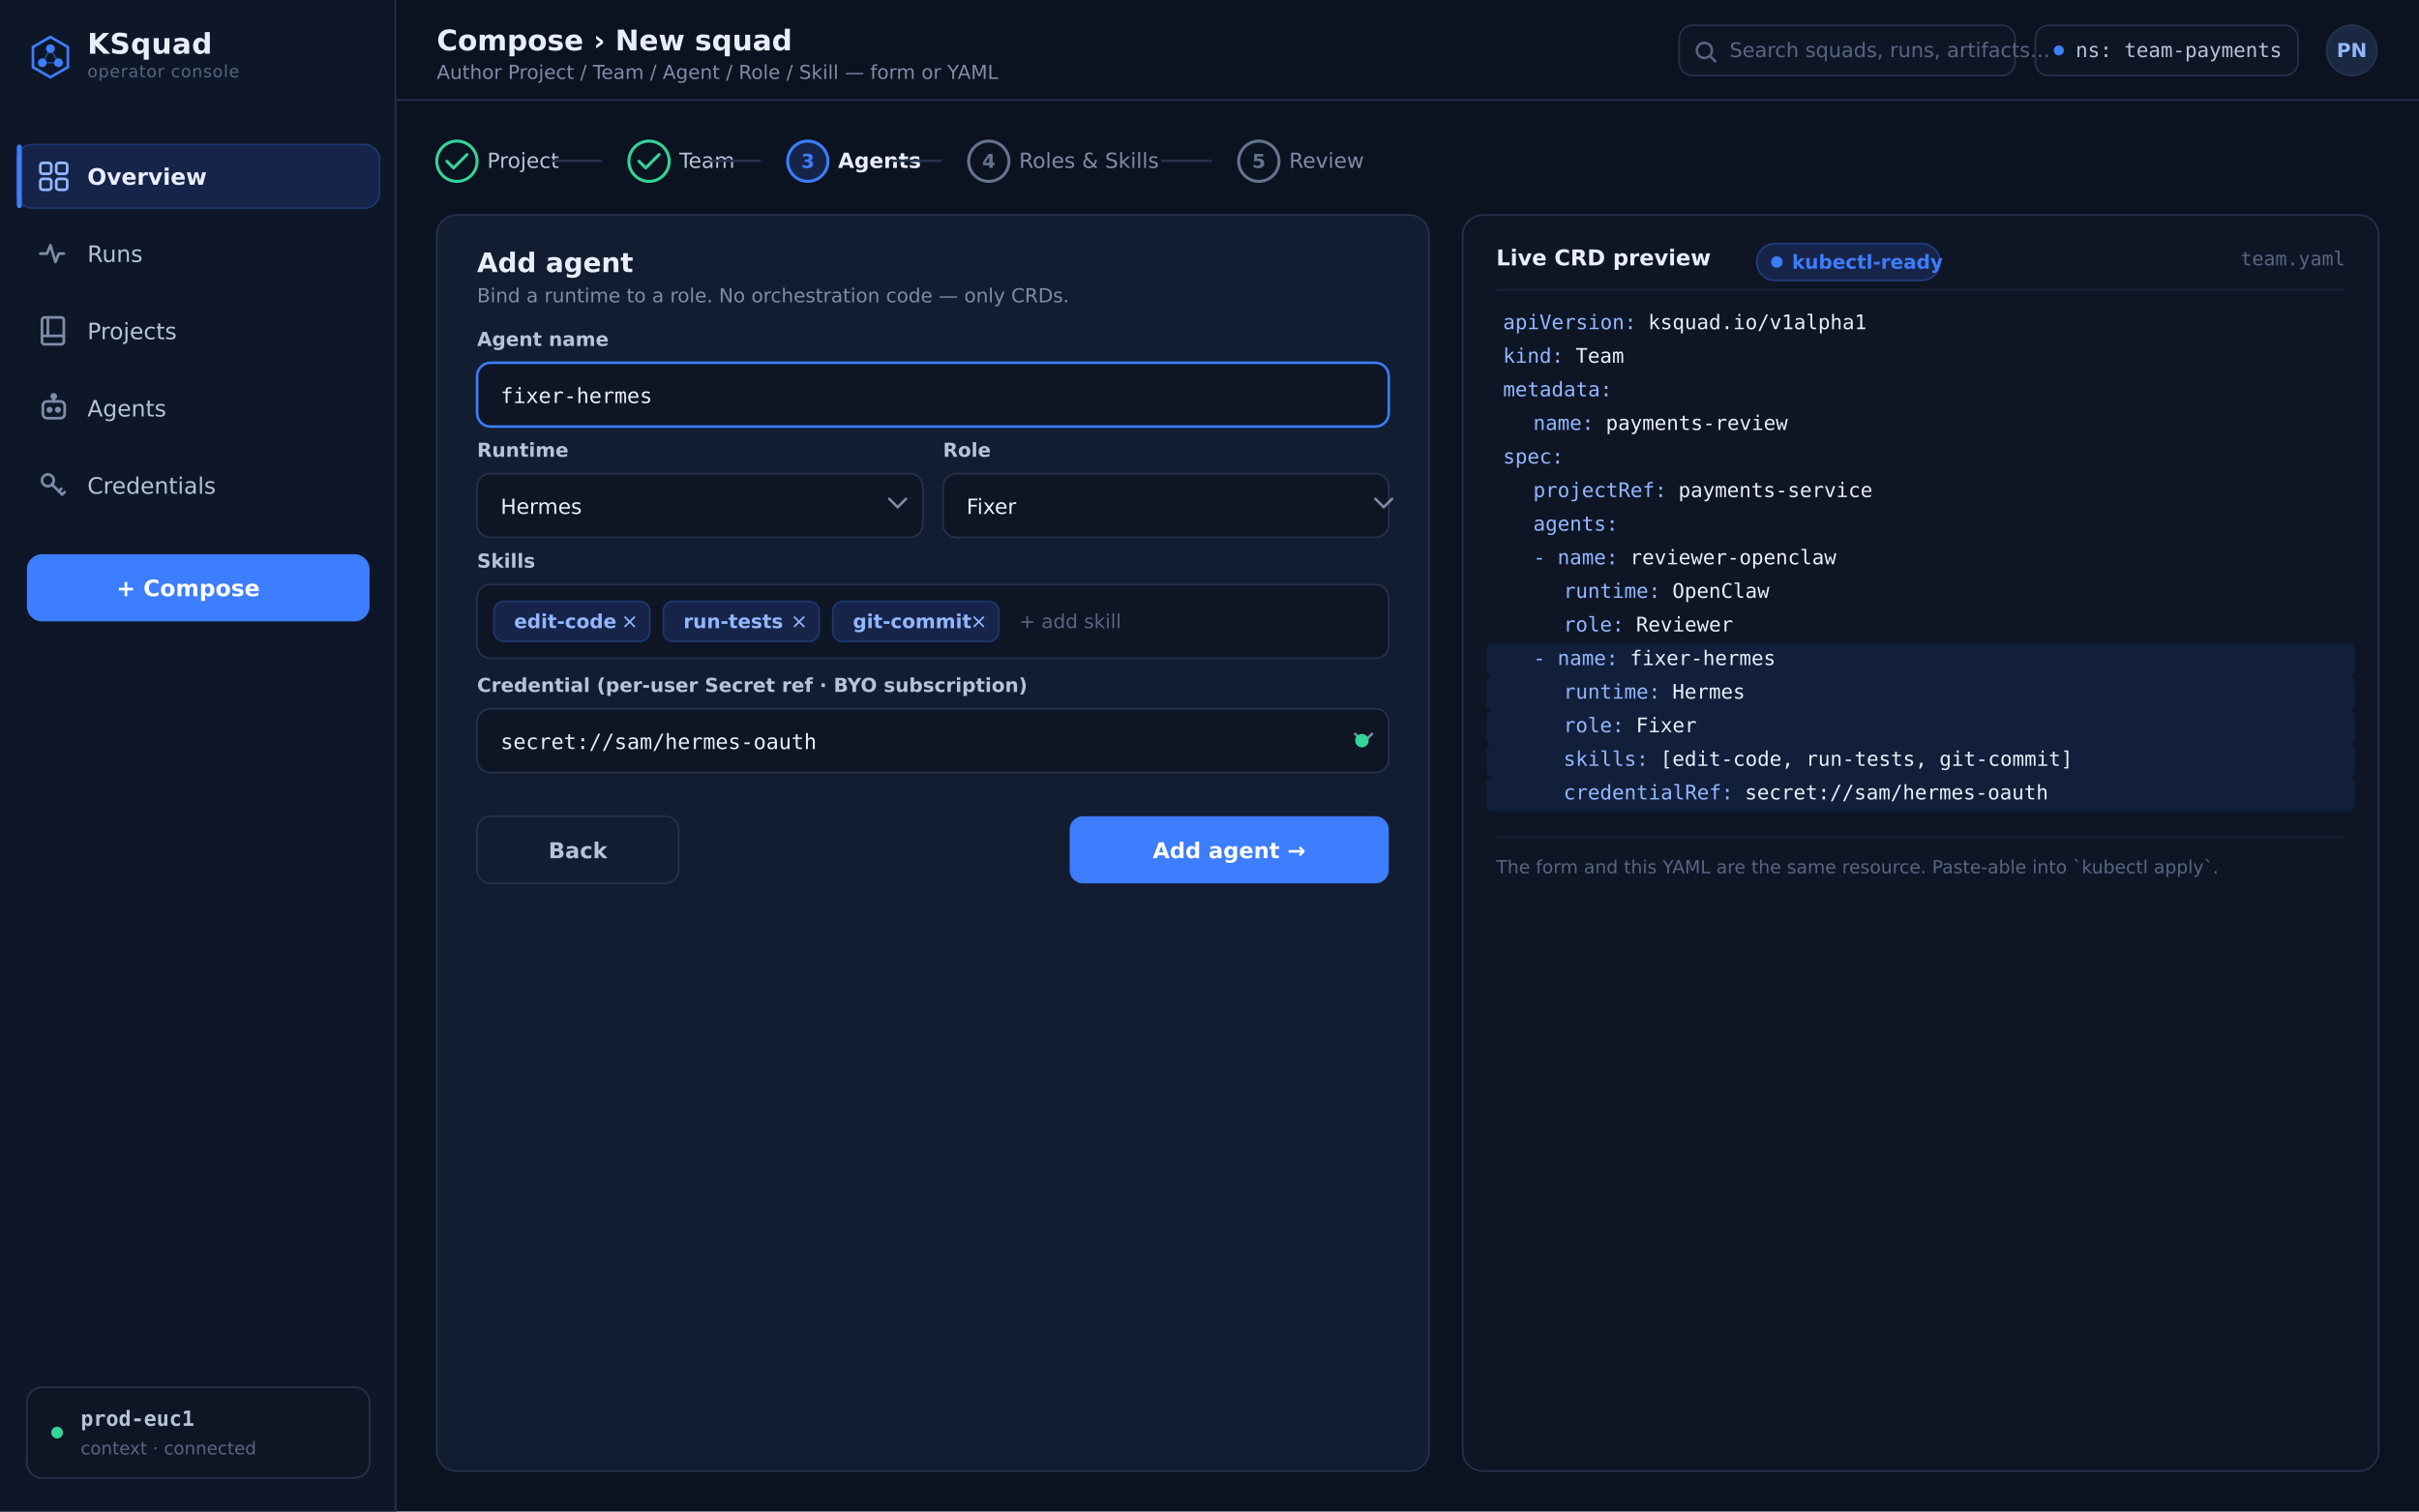
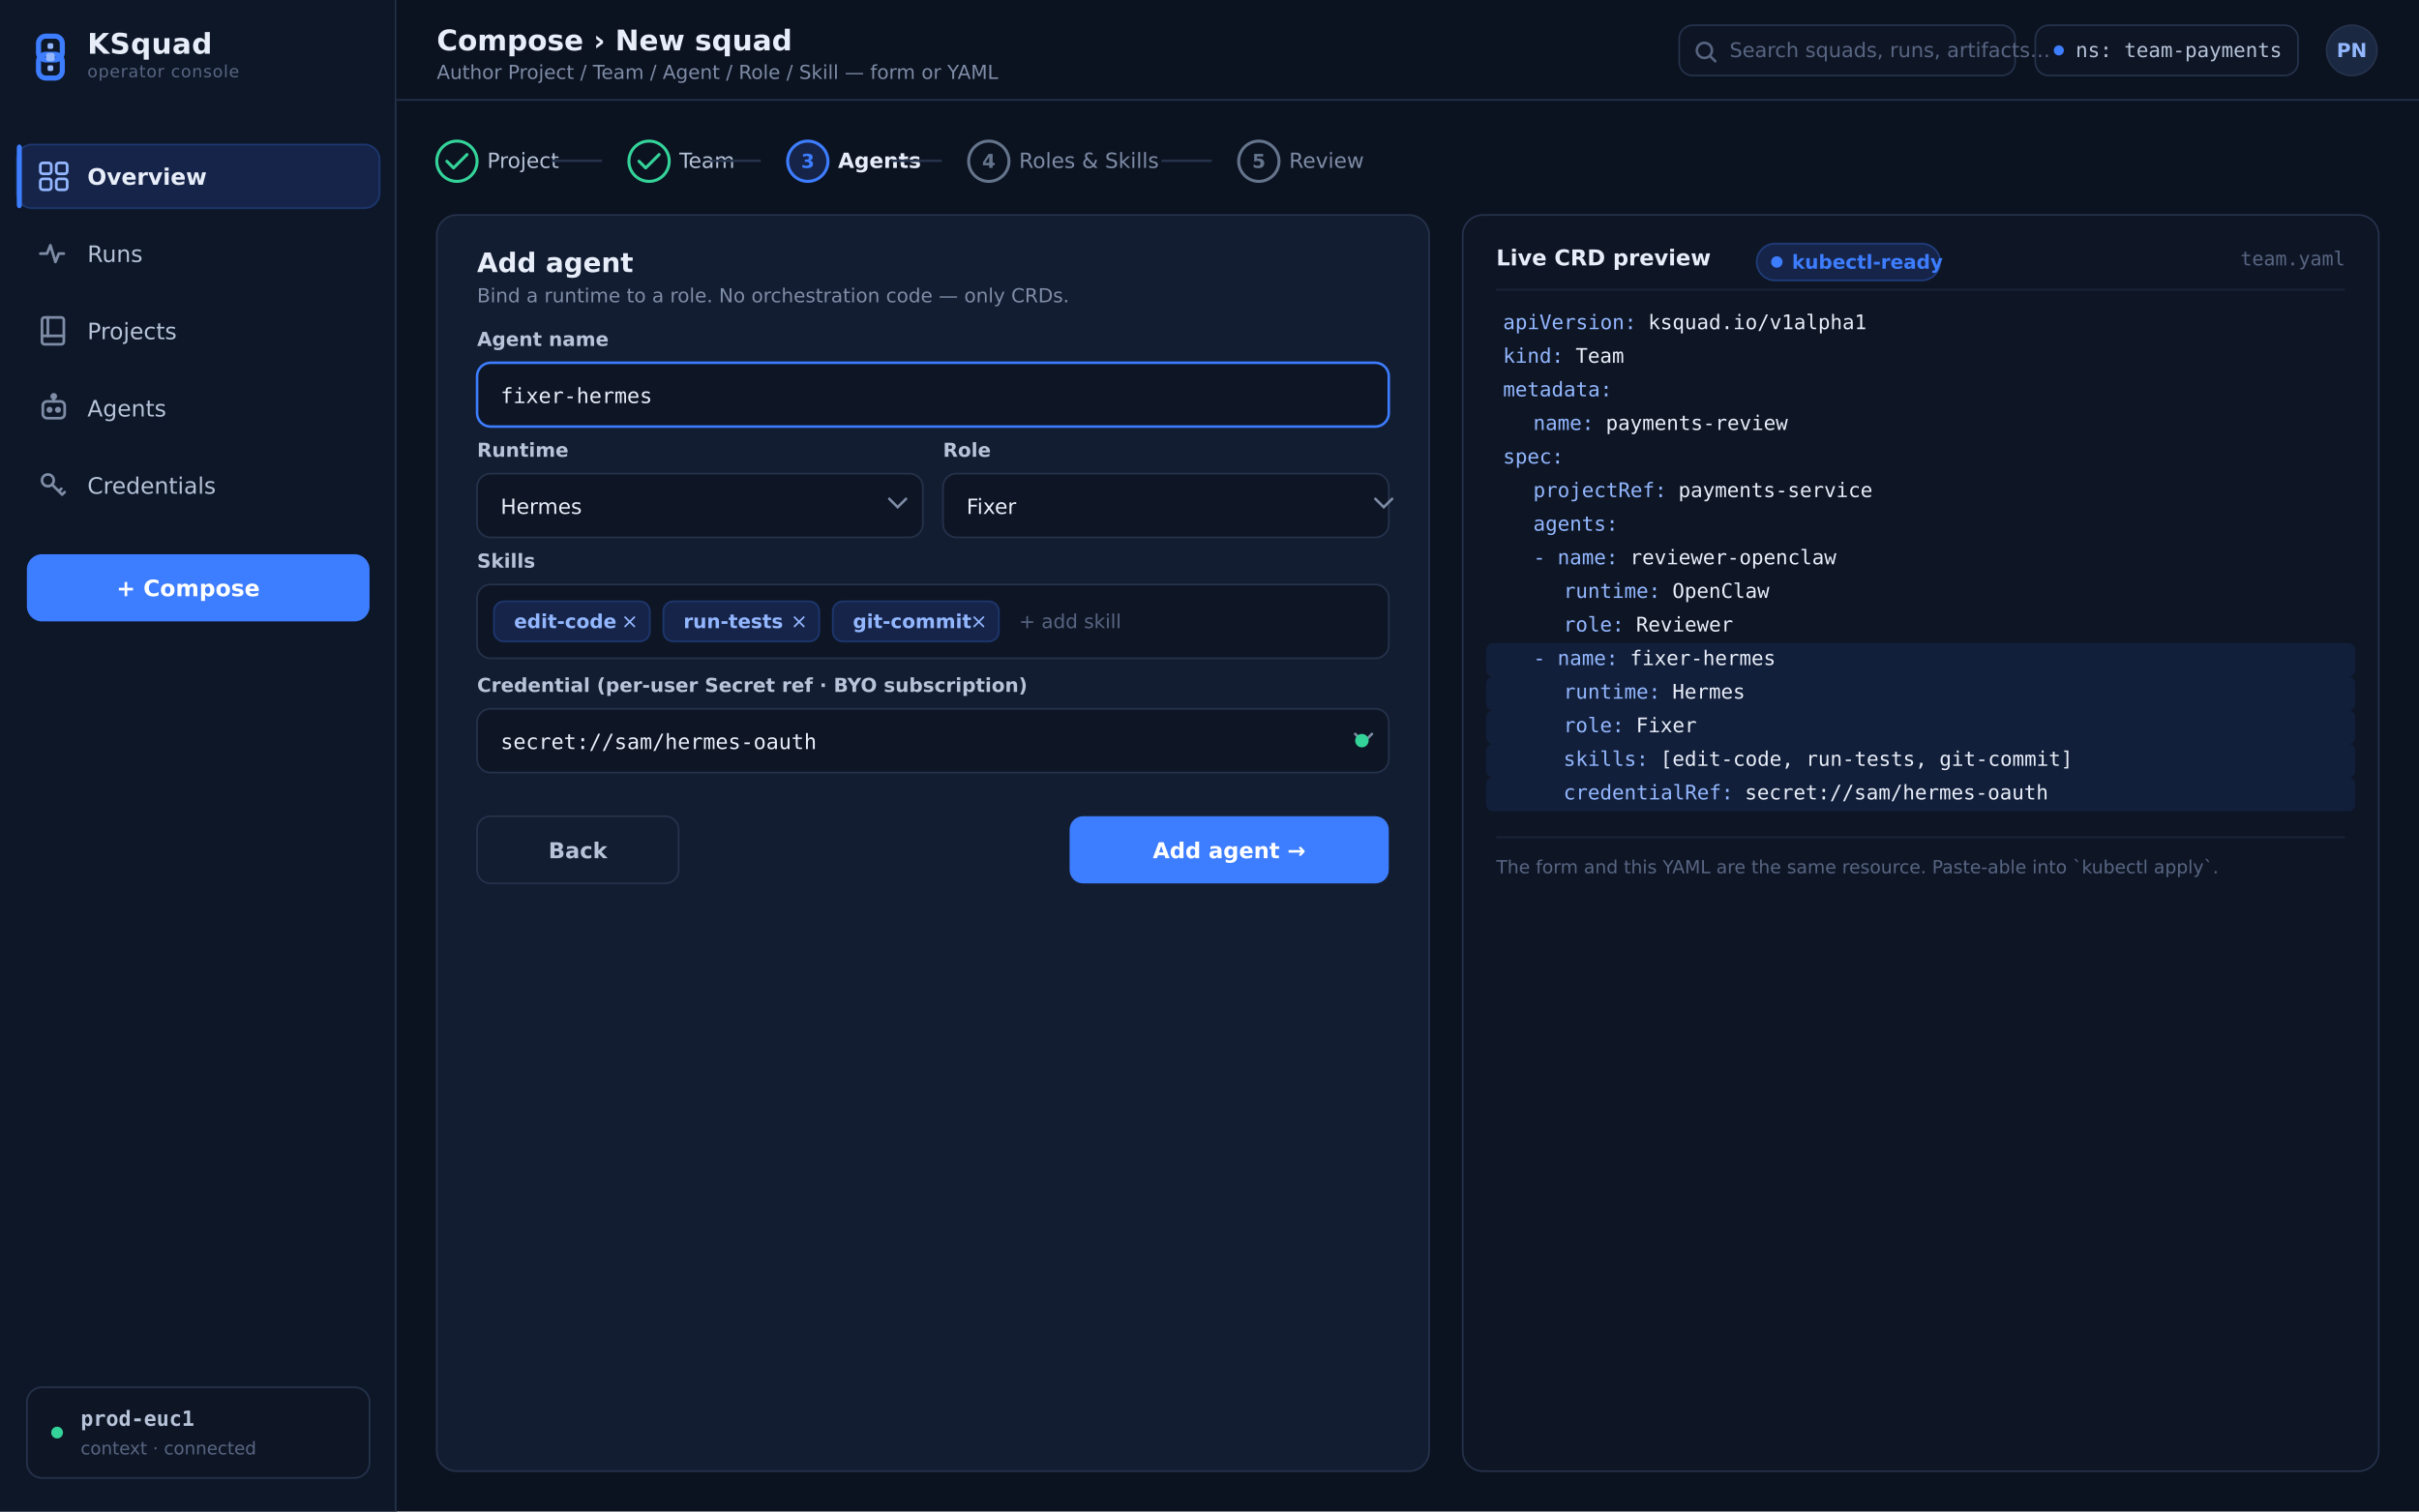
<svg xmlns="http://www.w3.org/2000/svg" width="1440" height="900" viewBox="0 0 1440 900" font-family="DejaVu Sans">
  <rect x="0" y="0" width="1440" height="900" rx="0" ry="0" fill="#0B1220" stroke="none" stroke-width="1" />
  <rect x="0" y="0" width="236" height="900" rx="0" ry="0" fill="#0D1728" stroke="none" stroke-width="1" />
  <rect x="235" y="0" width="1" height="900" rx="0" ry="0" fill="#25324B" stroke="none" stroke-width="1" />
-   <polygon points="40.4,28.0 40.4,40.0 30.0,46.0 19.6,40.0 19.6,28.0 30.0,22.0" fill="none" stroke="#3D7DFF" stroke-width="1.6" />
-   <path d="M30 28.96 L25.2 37.36 L34.8 37.36 Z" fill="none" stroke="#3D7DFF" stroke-width="1" opacity="0.45" />
-   <circle cx="30" cy="28.96" r="2.6" fill="#3D7DFF" />
-   <circle cx="25.2" cy="37.36" r="2.6" fill="#3D7DFF" />
-   <circle cx="34.8" cy="37.36" r="2.6" fill="#3D7DFF" />
+   <g transform="translate(30,34) scale(0.33735) translate(-50,-50)">
+     <rect x="29" y="45" width="42" height="42" rx="13" fill="none" stroke="#3D7DFF" stroke-width="9" />
+     <rect x="29" y="13" width="42" height="42" rx="13" fill="none" stroke="#3D7DFF" stroke-width="9" />
+     <rect x="45" y="25.5" width="10" height="10" rx="2.8" fill="#93B7FF" />
+     <rect x="45" y="64.5" width="10" height="10" rx="2.8" fill="#93B7FF" />
+     <rect x="42.5" y="42.5" width="15" height="15" rx="4.2" fill="#93B7FF" />
+   </g>
  <text x="52" y="32" font-family="DejaVu Sans" font-size="17" fill="#E8EEF9" font-weight="700" text-anchor="start" letter-spacing="0.2">KSquad</text>
  <text x="52" y="46" font-family="DejaVu Sans" font-size="10" fill="#586581" font-weight="400" text-anchor="start" letter-spacing="0.4">operator console</text>
  <rect x="10" y="86" width="216" height="38" rx="9" ry="9" fill="#16244A" stroke="#3D7DFF44" stroke-width="1" />
  <rect x="10" y="86" width="3" height="38" rx="2" ry="2" fill="#3D7DFF" stroke="none" stroke-width="1" />
  <g fill="none" stroke="#93B7FF" stroke-width="1.6" stroke-linecap="round" stroke-linejoin="round">
    <rect x="24" y="97" width="6.5" height="6.5" rx="1.5" />
    <rect x="33.5" y="97" width="6.5" height="6.5" rx="1.5" />
    <rect x="24" y="106.5" width="6.5" height="6.5" rx="1.5" />
    <rect x="33.5" y="106.5" width="6.5" height="6.5" rx="1.5" />
  </g>
  <text x="52" y="110" font-family="DejaVu Sans" font-size="13.5" fill="#E8EEF9" font-weight="600" text-anchor="start">Overview</text>
  <g fill="none" stroke="#7E8CA6" stroke-width="1.6" stroke-linecap="round" stroke-linejoin="round">
    <path d="M24 151 h4 l2 -5 l3 10 l2 -5 h3" />
  </g>
  <text x="52" y="156" font-family="DejaVu Sans" font-size="13.5" fill="#B6C3D8" font-weight="500" text-anchor="start">Runs</text>
  <g fill="none" stroke="#7E8CA6" stroke-width="1.6" stroke-linecap="round" stroke-linejoin="round">
    <rect x="25" y="189" width="13" height="16" rx="1.5" />
    <path d="M25 200 h13" />
    <path d="M28.5 189 v11" />
  </g>
  <text x="52" y="202" font-family="DejaVu Sans" font-size="13.5" fill="#B6C3D8" font-weight="500" text-anchor="start">Projects</text>
  <g fill="none" stroke="#7E8CA6" stroke-width="1.6" stroke-linecap="round" stroke-linejoin="round">
    <rect x="25.5" y="239" width="13" height="10" rx="2.5" />
    <path d="M32 236 v3" />
    <circle cx="32" cy="236" r="1.2" fill="#7E8CA6" />
    <circle cx="29.5" cy="244" r="1" fill="#7E8CA6" />
    <circle cx="34.5" cy="244" r="1" fill="#7E8CA6" />
  </g>
  <text x="52" y="248" font-family="DejaVu Sans" font-size="13.5" fill="#B6C3D8" font-weight="500" text-anchor="start">Agents</text>
  <g fill="none" stroke="#7E8CA6" stroke-width="1.6" stroke-linecap="round" stroke-linejoin="round">
    <circle cx="28.5" cy="286" r="3.5" />
    <path d="M31 288.5 l6 6 M35 292.5 l1.5 -1.5 M37 294.5 l1.5 -1.5" />
  </g>
  <text x="52" y="294" font-family="DejaVu Sans" font-size="13.5" fill="#B6C3D8" font-weight="500" text-anchor="start">Credentials</text>
  <rect x="16" y="330" width="204" height="40" rx="9" ry="9" fill="#3D7DFF" stroke="none" stroke-width="1" />
  <text x="112" y="355" font-family="DejaVu Sans" font-size="13.5" fill="#fff" font-weight="600" text-anchor="middle">+  Compose</text>
  <rect x="16" y="826" width="204" height="54" rx="9" ry="9" fill="#0E1626" stroke="#25324B" stroke-width="1" />
  <circle cx="34" cy="853" r="3.5" fill="#34D399" />
  <text x="48" y="849" font-family="DejaVu Sans Mono" font-size="12.5" fill="#B6C3D8" font-weight="600" text-anchor="start">prod-euc1</text>
  <text x="48" y="866" font-family="DejaVu Sans" font-size="10.5" fill="#586581" font-weight="400" text-anchor="start">context · connected</text>
  <rect x="236" y="0" width="1204" height="60" rx="0" ry="0" fill="#0B1220" stroke="none" stroke-width="1" />
  <rect x="236" y="59" width="1204" height="1" rx="0" ry="0" fill="#25324B" stroke="none" stroke-width="1" />
  <text x="260" y="30" font-family="DejaVu Sans" font-size="17" fill="#E8EEF9" font-weight="700" text-anchor="start">Compose  ›  New squad</text>
  <text x="260" y="47" font-family="DejaVu Sans" font-size="11.5" fill="#7E8CA6" font-weight="400" text-anchor="start">Author Project / Team / Agent / Role / Skill — form or YAML</text>
  <circle cx="1400" cy="30" r="15" fill="#1A2842" stroke="#25324B" />
  <text x="1400" y="34" font-family="DejaVu Sans" font-size="11.5" fill="#93B7FF" font-weight="700" text-anchor="middle">PN</text>
  <rect x="1211.6" y="15" width="156.4" height="30" rx="8" ry="8" fill="#0E1626" stroke="#25324B" stroke-width="1" />
  <circle cx="1225.6" cy="30" r="3" fill="#3D7DFF" />
  <text x="1235.6" y="34" font-family="DejaVu Sans Mono" font-size="12" fill="#B6C3D8" font-weight="400" text-anchor="start">ns: team-payments</text>
  <rect x="999.6" y="15" width="200" height="30" rx="8" ry="8" fill="#0E1626" stroke="#25324B" stroke-width="1" />
  <circle cx="1014.6" cy="30" r="4.5" fill="none" stroke="#586581" stroke-width="1.5" />
  <path d="M1018.1 33.5 l3 3" stroke="#586581" stroke-width="1.5" stroke-linecap="round" />
  <text x="1029.6" y="34" font-family="DejaVu Sans" font-size="12" fill="#586581" font-weight="400" text-anchor="start">Search squads, runs, artifacts…</text>
  <circle cx="272" cy="96" r="12" fill="none" stroke="#34D399" stroke-width="1.8" />
  <path d="M266 96 l4 4 l8 -8" stroke="#34D399" stroke-width="1.8" fill="none" stroke-linecap="round" stroke-linejoin="round" />
  <text x="290" y="100" font-family="DejaVu Sans" font-size="12.5" fill="#B6C3D8" font-weight="500" text-anchor="start">Project</text>
  <rect x="328.375" y="95" width="30" height="1.5" rx="0" ry="0" fill="#25324B" stroke="none" stroke-width="1" />
  <circle cx="386.375" cy="96" r="12" fill="none" stroke="#34D399" stroke-width="1.8" />
  <path d="M380.375 96 l4 4 l8 -8" stroke="#34D399" stroke-width="1.8" fill="none" stroke-linecap="round" stroke-linejoin="round" />
  <text x="404.375" y="100" font-family="DejaVu Sans" font-size="12.5" fill="#B6C3D8" font-weight="500" text-anchor="start">Team</text>
  <rect x="422.875" y="95" width="30" height="1.5" rx="0" ry="0" fill="#25324B" stroke="none" stroke-width="1" />
  <circle cx="480.875" cy="96" r="12" fill="#16244A" stroke="#3D7DFF" stroke-width="1.8" />
  <text x="480.875" y="100" font-family="DejaVu Sans" font-size="11.5" fill="#3D7DFF" font-weight="700" text-anchor="middle">3</text>
  <text x="498.875" y="100" font-family="DejaVu Sans" font-size="12.5" fill="#E8EEF9" font-weight="700" text-anchor="start">Agents</text>
  <rect x="530.625" y="95" width="30" height="1.5" rx="0" ry="0" fill="#25324B" stroke="none" stroke-width="1" />
  <circle cx="588.625" cy="96" r="12" fill="none" stroke="#64748B" stroke-width="1.8" />
  <text x="588.625" y="100" font-family="DejaVu Sans" font-size="11.5" fill="#64748B" font-weight="700" text-anchor="middle">4</text>
  <text x="606.625" y="100" font-family="DejaVu Sans" font-size="12.5" fill="#7E8CA6" font-weight="500" text-anchor="start">Roles &amp; Skills</text>
  <rect x="691.375" y="95" width="30" height="1.5" rx="0" ry="0" fill="#25324B" stroke="none" stroke-width="1" />
  <circle cx="749.375" cy="96" r="12" fill="none" stroke="#64748B" stroke-width="1.8" />
  <text x="749.375" y="100" font-family="DejaVu Sans" font-size="11.5" fill="#64748B" font-weight="700" text-anchor="middle">5</text>
  <text x="767.375" y="100" font-family="DejaVu Sans" font-size="12.5" fill="#7E8CA6" font-weight="500" text-anchor="start">Review</text>
  <rect x="260" y="128" width="590.72" height="748" rx="12" ry="12" fill="#131D31" stroke="#25324B" stroke-width="1" />
  <text x="284" y="162" font-family="DejaVu Sans" font-size="16" fill="#E8EEF9" font-weight="700" text-anchor="start">Add agent</text>
  <text x="284" y="180" font-family="DejaVu Sans" font-size="11.5" fill="#7E8CA6" font-weight="400" text-anchor="start">Bind a runtime to a role. No orchestration code — only CRDs.</text>
  <text x="284" y="206" font-family="DejaVu Sans" font-size="11.5" fill="#B6C3D8" font-weight="600" text-anchor="start">Agent name</text>
  <rect x="284" y="216" width="542.72" height="38" rx="8" ry="8" fill="#0E1626" stroke="#3D7DFF" stroke-width="1.5" />
  <text x="298" y="240" font-family="DejaVu Sans Mono" font-size="12.5" fill="#E8EEF9" font-weight="400" text-anchor="start">fixer-hermes</text>
  <text x="284" y="272" font-family="DejaVu Sans" font-size="11.5" fill="#B6C3D8" font-weight="600" text-anchor="start">Runtime</text>
  <rect x="284" y="282" width="265.36" height="38" rx="8" ry="8" fill="#0E1626" stroke="#25324B" stroke-width="1" />
  <text x="298" y="306" font-family="DejaVu Sans" font-size="12.5" fill="#E8EEF9" font-weight="400" text-anchor="start">Hermes</text>
  <path d="M529.36 297 l5 5 l5 -5" stroke="#7E8CA6" stroke-width="1.5" fill="none" stroke-linecap="round" />
  <text x="561.36" y="272" font-family="DejaVu Sans" font-size="11.5" fill="#B6C3D8" font-weight="600" text-anchor="start">Role</text>
  <rect x="561.36" y="282" width="265.36" height="38" rx="8" ry="8" fill="#0E1626" stroke="#25324B" stroke-width="1" />
  <text x="575.36" y="306" font-family="DejaVu Sans" font-size="12.5" fill="#E8EEF9" font-weight="400" text-anchor="start">Fixer</text>
  <path d="M818.72 297 l5 5 l5 -5" stroke="#7E8CA6" stroke-width="1.5" fill="none" stroke-linecap="round" />
  <text x="284" y="338" font-family="DejaVu Sans" font-size="11.5" fill="#B6C3D8" font-weight="600" text-anchor="start">Skills</text>
  <rect x="284" y="348" width="542.72" height="44" rx="8" ry="8" fill="#0E1626" stroke="#25324B" stroke-width="1" />
  <rect x="294" y="358" width="92.855" height="24" rx="6" ry="6" fill="#16244A" stroke="#3D7DFF44" stroke-width="1" />
  <text x="306" y="374" font-family="DejaVu Sans" font-size="11.5" fill="#93B7FF" font-weight="600" text-anchor="start">edit-code</text>
  <text x="374.855" y="374" font-family="DejaVu Sans" font-size="12" fill="#93B7FF" font-weight="400" text-anchor="middle">×</text>
  <rect x="394.855" y="358" width="92.855" height="24" rx="6" ry="6" fill="#16244A" stroke="#3D7DFF44" stroke-width="1" />
  <text x="406.855" y="374" font-family="DejaVu Sans" font-size="11.5" fill="#93B7FF" font-weight="600" text-anchor="start">run-tests</text>
  <text x="475.71" y="374" font-family="DejaVu Sans" font-size="12" fill="#93B7FF" font-weight="400" text-anchor="middle">×</text>
  <rect x="495.71" y="358" width="98.95" height="24" rx="6" ry="6" fill="#16244A" stroke="#3D7DFF44" stroke-width="1" />
  <text x="507.71" y="374" font-family="DejaVu Sans" font-size="11.5" fill="#93B7FF" font-weight="600" text-anchor="start">git-commit</text>
  <text x="582.66" y="374" font-family="DejaVu Sans" font-size="12" fill="#93B7FF" font-weight="400" text-anchor="middle">×</text>
  <text x="606.66" y="374" font-family="DejaVu Sans" font-size="11.5" fill="#586581" font-weight="400" text-anchor="start">+ add skill</text>
  <text x="284" y="412" font-family="DejaVu Sans" font-size="11.5" fill="#B6C3D8" font-weight="600" text-anchor="start">Credential (per-user Secret ref · BYO subscription)</text>
  <rect x="284" y="422" width="542.72" height="38" rx="8" ry="8" fill="#0E1626" stroke="#25324B" stroke-width="1" />
  <text x="298" y="446" font-family="DejaVu Sans Mono" font-size="12.5" fill="#E8EEF9" font-weight="400" text-anchor="start">secret://sam/hermes-oauth</text>
  <path d="M806.72 437 l5 5 l5 -5" stroke="#7E8CA6" stroke-width="1.5" fill="none" stroke-linecap="round" />
  <circle cx="810.72" cy="441" r="4" fill="#34D399" />
  <rect x="284" y="486" width="120" height="40" rx="8" ry="8" fill="none" stroke="#25324B" stroke-width="1" />
  <text x="344" y="511" font-family="DejaVu Sans" font-size="13" fill="#B6C3D8" font-weight="600" text-anchor="middle">Back</text>
  <rect x="636.72" y="486" width="190" height="40" rx="8" ry="8" fill="#3D7DFF" stroke="none" stroke-width="1" />
  <text x="731.72" y="511" font-family="DejaVu Sans" font-size="13" fill="#fff" font-weight="700" text-anchor="middle">Add agent  →</text>
  <rect x="870.72" y="128" width="545.28" height="748" rx="12" ry="12" fill="#0E1626" stroke="#25324B" stroke-width="1" />
  <text x="890.72" y="158" font-family="DejaVu Sans" font-size="13" fill="#E8EEF9" font-weight="700" text-anchor="start">Live CRD preview</text>
  <rect x="1045.72" y="145" width="109.235" height="22" rx="11" ry="11" fill="#16244A" stroke="#3D7DFF55" stroke-width="1" />
  <circle cx="1057.72" cy="156" r="3.4" fill="#3D7DFF" />
  <text x="1066.72" y="160" font-family="DejaVu Sans" font-size="11.5" fill="#3D7DFF" font-weight="600" text-anchor="start">kubectl-ready</text>
  <text x="1396" y="158" font-family="DejaVu Sans Mono" font-size="11.5" fill="#586581" font-weight="400" text-anchor="end">team.yaml</text>
  <rect x="890.72" y="172" width="505.28" height="1" rx="0" ry="0" fill="#1A2438" stroke="none" stroke-width="1" />
  <text x="894.72" y="196" font-family="DejaVu Sans Mono" font-size="12" fill="#93B7FF" font-weight="400" text-anchor="start">apiVersion: </text>
  <text x="981.12" y="196" font-family="DejaVu Sans Mono" font-size="12" fill="#E8EEF9" font-weight="400" text-anchor="start">ksquad.io/v1alpha1</text>
  <text x="894.72" y="216" font-family="DejaVu Sans Mono" font-size="12" fill="#93B7FF" font-weight="400" text-anchor="start">kind: </text>
  <text x="937.92" y="216" font-family="DejaVu Sans Mono" font-size="12" fill="#E8EEF9" font-weight="400" text-anchor="start">Team</text>
  <text x="894.72" y="236" font-family="DejaVu Sans Mono" font-size="12" fill="#93B7FF" font-weight="400" text-anchor="start">metadata:</text>
  <text x="959.52" y="236" font-family="DejaVu Sans Mono" font-size="12" fill="#E8EEF9" font-weight="400" text-anchor="start" />
  <text x="912.72" y="256" font-family="DejaVu Sans Mono" font-size="12" fill="#93B7FF" font-weight="400" text-anchor="start">name: </text>
  <text x="955.92" y="256" font-family="DejaVu Sans Mono" font-size="12" fill="#E8EEF9" font-weight="400" text-anchor="start">payments-review</text>
  <text x="894.72" y="276" font-family="DejaVu Sans Mono" font-size="12" fill="#93B7FF" font-weight="400" text-anchor="start">spec:</text>
  <text x="930.72" y="276" font-family="DejaVu Sans Mono" font-size="12" fill="#E8EEF9" font-weight="400" text-anchor="start" />
  <text x="912.72" y="296" font-family="DejaVu Sans Mono" font-size="12" fill="#93B7FF" font-weight="400" text-anchor="start">projectRef: </text>
  <text x="999.12" y="296" font-family="DejaVu Sans Mono" font-size="12" fill="#E8EEF9" font-weight="400" text-anchor="start">payments-service</text>
  <text x="912.72" y="316" font-family="DejaVu Sans Mono" font-size="12" fill="#93B7FF" font-weight="400" text-anchor="start">agents:</text>
  <text x="963.12" y="316" font-family="DejaVu Sans Mono" font-size="12" fill="#E8EEF9" font-weight="400" text-anchor="start" />
  <text x="912.72" y="336" font-family="DejaVu Sans Mono" font-size="12" fill="#93B7FF" font-weight="400" text-anchor="start">- name: </text>
  <text x="970.32" y="336" font-family="DejaVu Sans Mono" font-size="12" fill="#E8EEF9" font-weight="400" text-anchor="start">reviewer-openclaw</text>
  <text x="930.72" y="356" font-family="DejaVu Sans Mono" font-size="12" fill="#93B7FF" font-weight="400" text-anchor="start">runtime: </text>
  <text x="995.52" y="356" font-family="DejaVu Sans Mono" font-size="12" fill="#E8EEF9" font-weight="400" text-anchor="start">OpenClaw</text>
  <text x="930.72" y="376" font-family="DejaVu Sans Mono" font-size="12" fill="#93B7FF" font-weight="400" text-anchor="start">role: </text>
  <text x="973.92" y="376" font-family="DejaVu Sans Mono" font-size="12" fill="#E8EEF9" font-weight="400" text-anchor="start">Reviewer</text>
  <rect x="884.72" y="383" width="517.28" height="20" rx="4" ry="4" fill="#3D7DFF18" stroke="none" stroke-width="1" />
  <text x="912.72" y="396" font-family="DejaVu Sans Mono" font-size="12" fill="#93B7FF" font-weight="400" text-anchor="start">- name: </text>
  <text x="970.32" y="396" font-family="DejaVu Sans Mono" font-size="12" fill="#E8EEF9" font-weight="400" text-anchor="start">fixer-hermes</text>
  <rect x="884.72" y="403" width="517.28" height="20" rx="4" ry="4" fill="#3D7DFF18" stroke="none" stroke-width="1" />
  <text x="930.72" y="416" font-family="DejaVu Sans Mono" font-size="12" fill="#93B7FF" font-weight="400" text-anchor="start">runtime: </text>
  <text x="995.52" y="416" font-family="DejaVu Sans Mono" font-size="12" fill="#E8EEF9" font-weight="400" text-anchor="start">Hermes</text>
  <rect x="884.72" y="423" width="517.28" height="20" rx="4" ry="4" fill="#3D7DFF18" stroke="none" stroke-width="1" />
  <text x="930.72" y="436" font-family="DejaVu Sans Mono" font-size="12" fill="#93B7FF" font-weight="400" text-anchor="start">role: </text>
  <text x="973.92" y="436" font-family="DejaVu Sans Mono" font-size="12" fill="#E8EEF9" font-weight="400" text-anchor="start">Fixer</text>
  <rect x="884.72" y="443" width="517.28" height="20" rx="4" ry="4" fill="#3D7DFF18" stroke="none" stroke-width="1" />
  <text x="930.72" y="456" font-family="DejaVu Sans Mono" font-size="12" fill="#93B7FF" font-weight="400" text-anchor="start">skills: </text>
  <text x="988.32" y="456" font-family="DejaVu Sans Mono" font-size="12" fill="#E8EEF9" font-weight="400" text-anchor="start">[edit-code, run-tests, git-commit]</text>
  <rect x="884.72" y="463" width="517.28" height="20" rx="4" ry="4" fill="#3D7DFF18" stroke="none" stroke-width="1" />
  <text x="930.72" y="476" font-family="DejaVu Sans Mono" font-size="12" fill="#93B7FF" font-weight="400" text-anchor="start">credentialRef: </text>
  <text x="1038.72" y="476" font-family="DejaVu Sans Mono" font-size="12" fill="#E8EEF9" font-weight="400" text-anchor="start">secret://sam/hermes-oauth</text>
  <rect x="890.72" y="498" width="505.28" height="1" rx="0" ry="0" fill="#1A2438" stroke="none" stroke-width="1" />
  <text x="890.72" y="520" font-family="DejaVu Sans" font-size="10.8" fill="#586581" font-weight="400" text-anchor="start">The form and this YAML are the same resource. Paste-able into `kubectl apply`.</text>
</svg>
